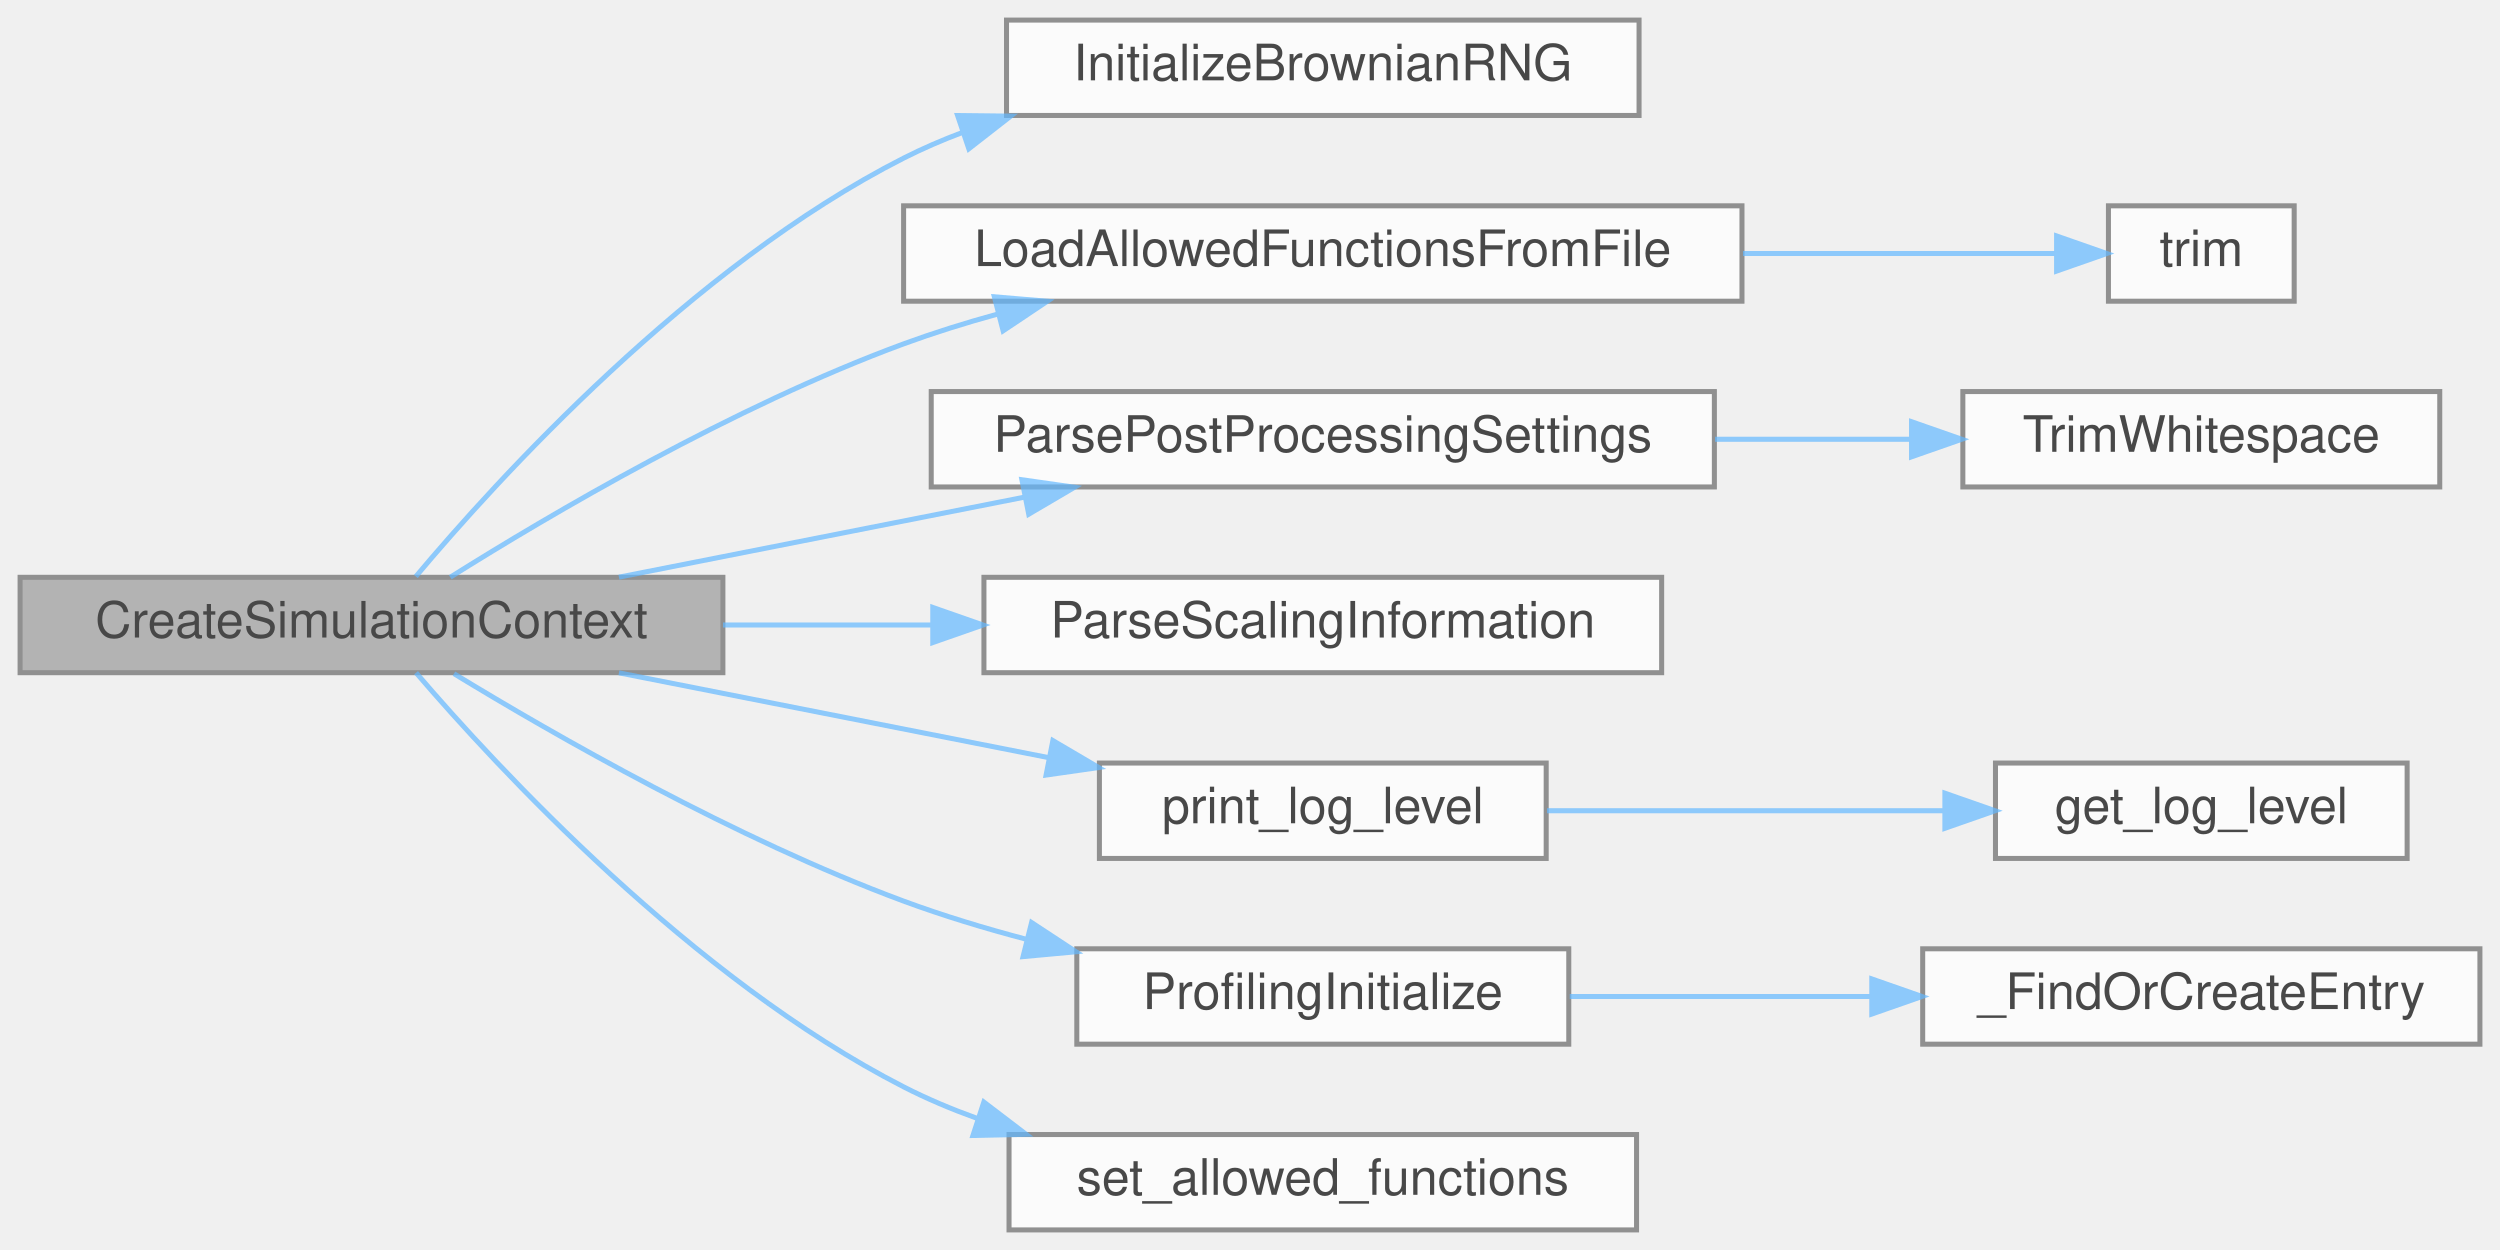
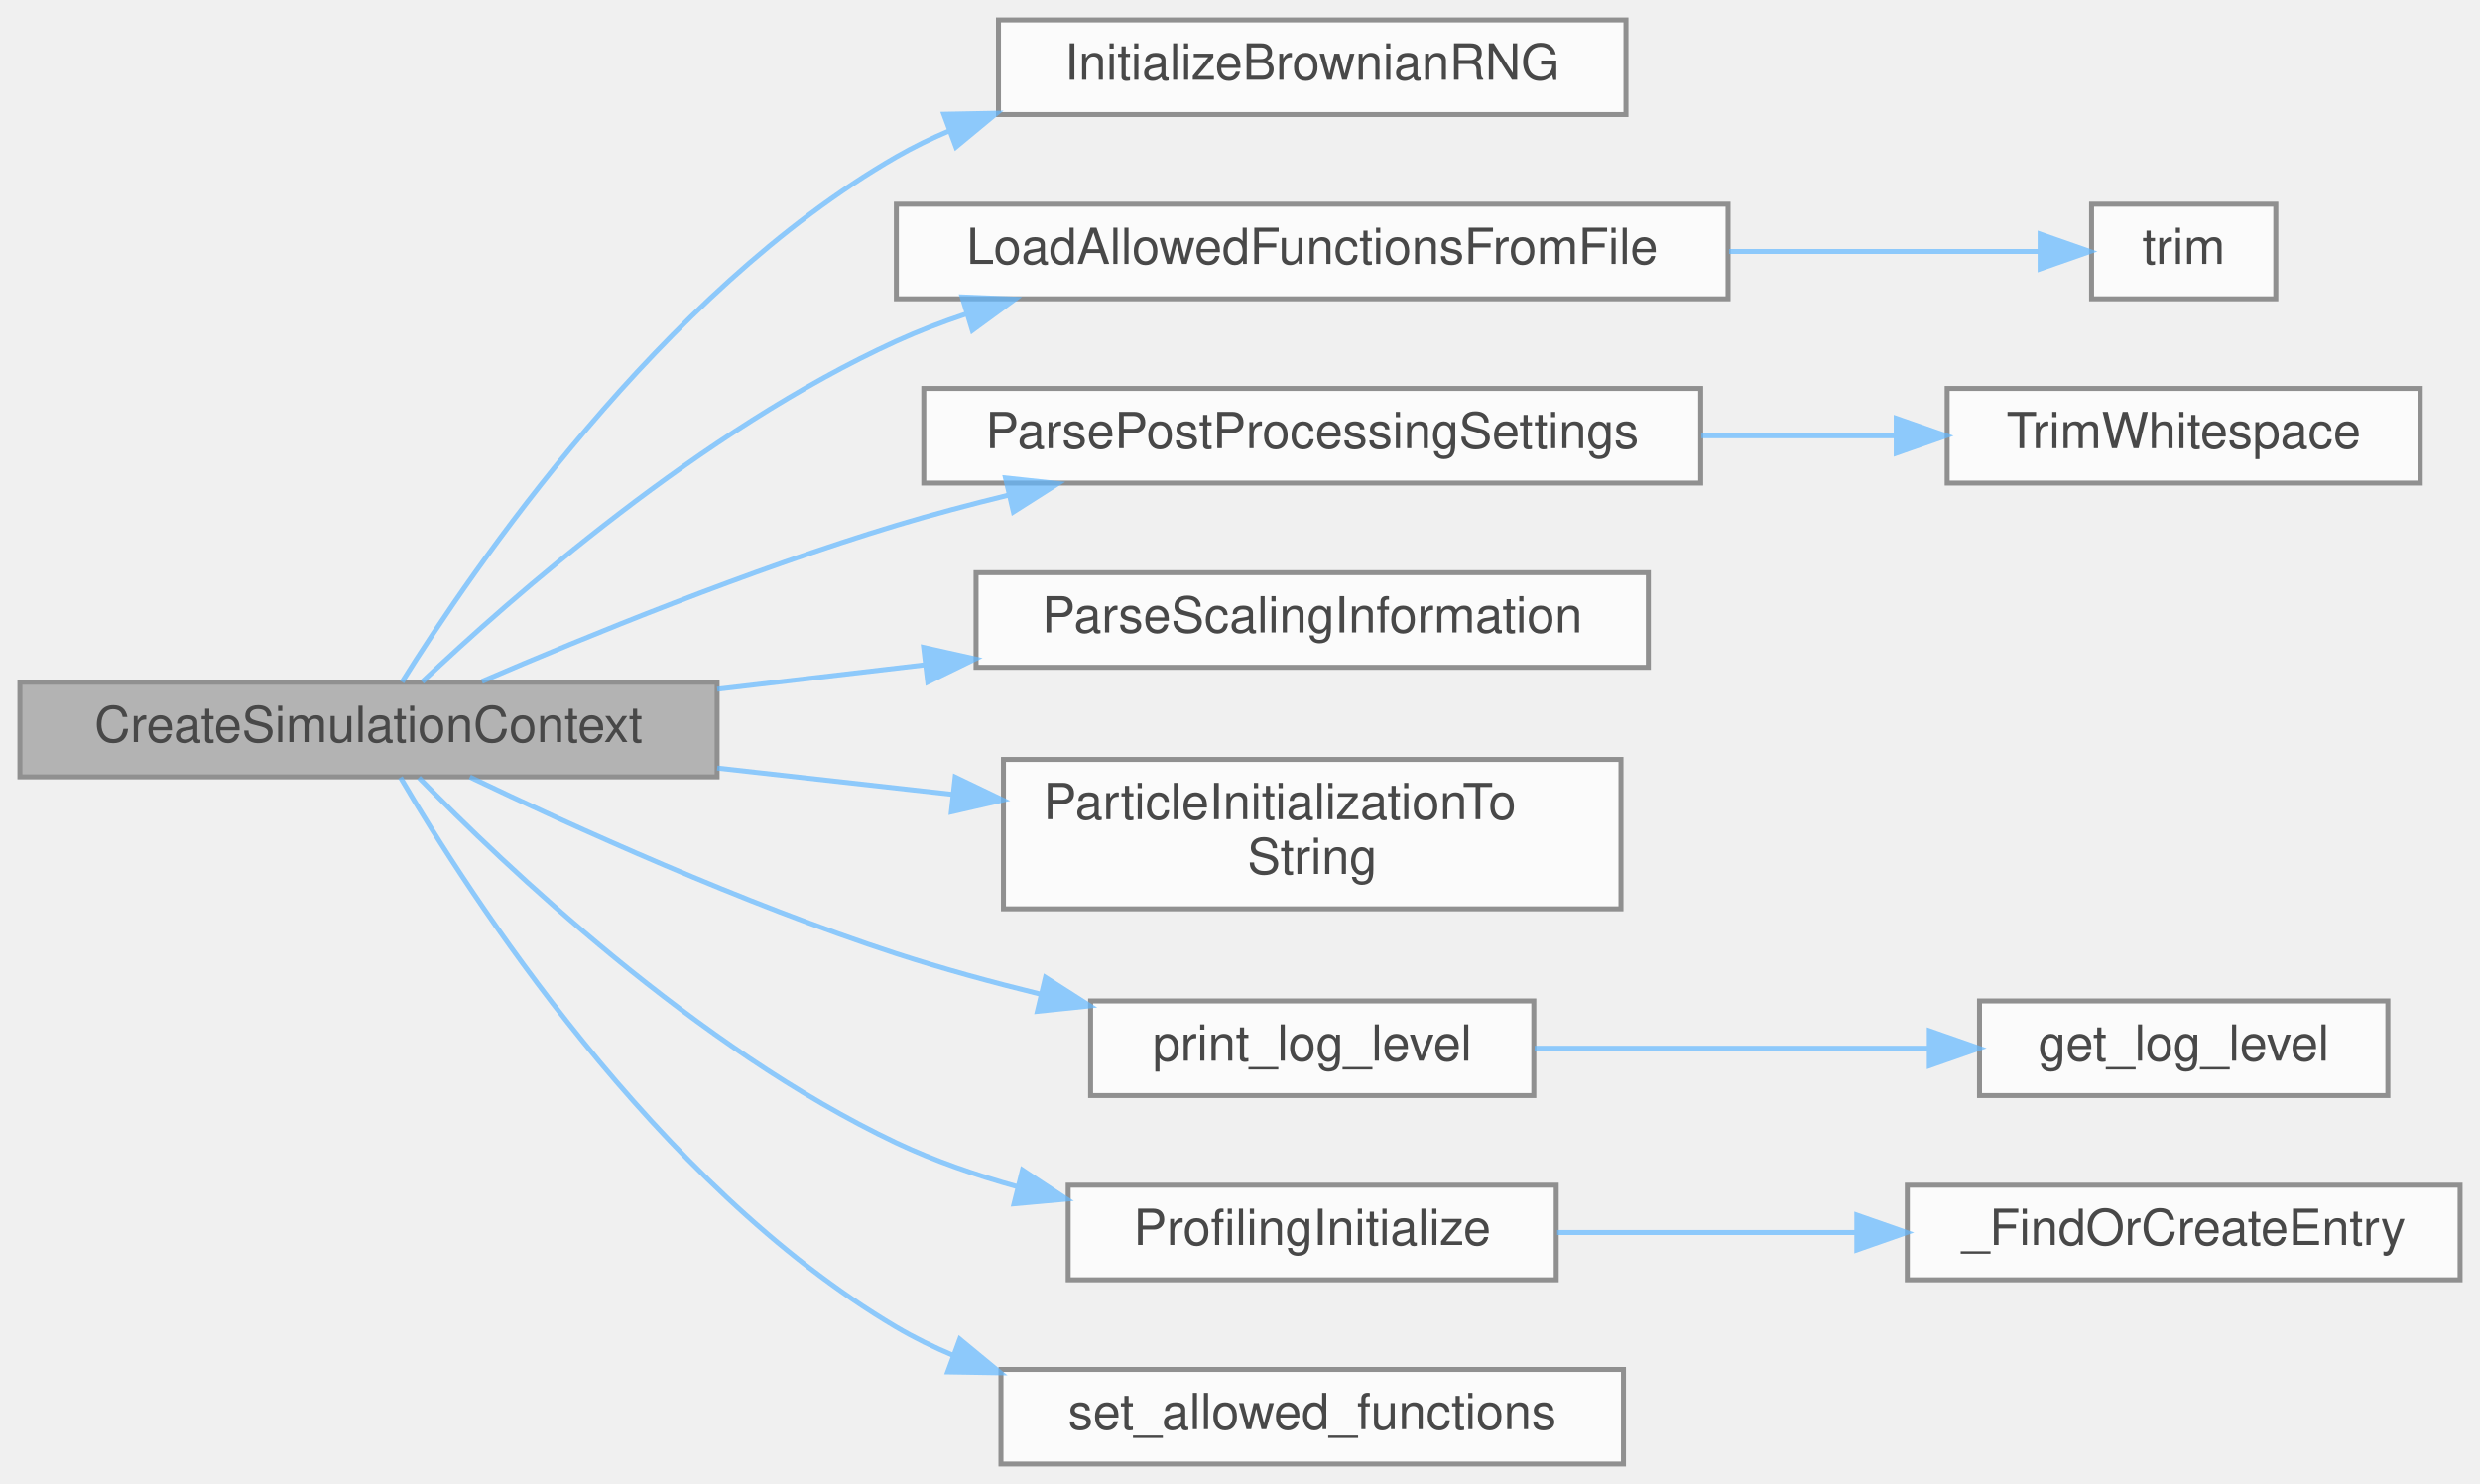
- <svg xmlns="http://www.w3.org/2000/svg" xmlns:xlink="http://www.w3.org/1999/xlink" width="498pt" height="249pt" viewBox="0.00 0.00 498.00 249.00">
+ <svg xmlns="http://www.w3.org/2000/svg" xmlns:xlink="http://www.w3.org/1999/xlink" width="498pt" height="298pt" viewBox="0.00 0.00 498.00 298.00">
  <svg id="main" version="1.1" xml:space="preserve">
    <style type="text/css">
.node, .edge {opacity: 0.7;}
.node.selected, .edge.selected {opacity: 1;}
.edge:hover path { stroke: red; }
.edge:hover polygon { stroke: red; fill: red; }
</style>
    <svg id="graph" class="graph">
-       <g id="graph0" class="graph" transform="scale(1 1) rotate(0) translate(4 245)">
+       <g id="graph0" class="graph" transform="scale(1 1) rotate(0) translate(4 294)">
        <g id="Node000001" class="node">
          <g id="a_Node000001">
            <a xlink:title="Allocates and populates the master SimulationContext object.">
-               <polygon fill="#999999" stroke="#666666" points="140,-130 0,-130 0,-111 140,-111 140,-130" />
-               <text text-anchor="middle" x="70" y="-118" font-family="Helvetica,sans-Serif" font-size="10.00">CreateSimulationContext</text>
+               <polygon fill="#999999" stroke="#666666" points="140,-157 0,-157 0,-138 140,-138 140,-157" />
+               <text text-anchor="middle" x="70" y="-145" font-family="Helvetica,sans-Serif" font-size="10.00">CreateSimulationContext</text>
            </a>
          </g>
        </g>
        <g id="Node000002" class="node">
          <g id="a_Node000002">
            <a xlink:href="setup_8c.html#a3d272474cdb944e7aefa407beafcf6b7" target="_top" xlink:title="Initializes a single master RNG for time-stepping physics (Brownian motion).">
-               <polygon fill="white" stroke="#666666" points="322.5,-241 196.5,-241 196.5,-222 322.5,-222 322.5,-241" />
-               <text text-anchor="middle" x="259.5" y="-229" font-family="Helvetica,sans-Serif" font-size="10.00">InitializeBrownianRNG</text>
+               <polygon fill="white" stroke="#666666" points="322.5,-290 196.5,-290 196.5,-271 322.5,-271 322.5,-290" />
+               <text text-anchor="middle" x="259.5" y="-278" font-family="Helvetica,sans-Serif" font-size="10.00">InitializeBrownianRNG</text>
            </a>
          </g>
        </g>
        <g id="edge1_Node000001_Node000002" class="edge">
          <g id="a_edge1_Node000001_Node000002">
            <a xlink:title=" ">
-               <path fill="none" stroke="#63b8ff" d="M78.83,-130.16C94.9,-149.29 133.66,-192 176,-213.5 179.75,-215.4 183.7,-217.11 187.75,-218.63" />
-               <polygon fill="#63b8ff" stroke="#63b8ff" points="186.75,-221.99 197.34,-221.87 188.99,-215.36 186.75,-221.99" />
+               <path fill="none" stroke="#63b8ff" d="M76.73,-157.05C90.66,-179.39 128.68,-235.23 176,-262.5 179.4,-264.46 183,-266.21 186.71,-267.77" />
+               <polygon fill="#63b8ff" stroke="#63b8ff" points="185.53,-271.06 196.12,-271.26 187.96,-264.5 185.53,-271.06" />
            </a>
          </g>
        </g>
        <g id="Node000003" class="node">
          <g id="a_Node000003">
            <a xlink:href="logging_8c.html#a6c0ddc8d3a828f3ab26c557ba0aedf75" target="_top" xlink:title="Load function names from a text file.">
-               <polygon fill="white" stroke="#666666" points="343,-204 176,-204 176,-185 343,-185 343,-204" />
-               <text text-anchor="middle" x="259.5" y="-192" font-family="Helvetica,sans-Serif" font-size="10.00">LoadAllowedFunctionsFromFile</text>
+               <polygon fill="white" stroke="#666666" points="343,-253 176,-253 176,-234 343,-234 343,-253" />
+               <text text-anchor="middle" x="259.5" y="-241" font-family="Helvetica,sans-Serif" font-size="10.00">LoadAllowedFunctionsFromFile</text>
            </a>
          </g>
        </g>
        <g id="edge2_Node000001_Node000003" class="edge">
          <g id="a_edge2_Node000001_Node000003">
            <a xlink:title=" ">
-               <path fill="none" stroke="#63b8ff" d="M85.69,-130.02C105.46,-142.43 142.07,-164.02 176,-176.5 181.96,-178.69 188.26,-180.66 194.63,-182.41" />
-               <polygon fill="#63b8ff" stroke="#63b8ff" points="194.07,-185.88 204.63,-184.99 195.82,-179.1 194.07,-185.88" />
+               <path fill="none" stroke="#63b8ff" d="M80.78,-157.08C98.32,-173.68 136.93,-207.73 176,-225.5 180.44,-227.52 185.11,-229.32 189.89,-230.92" />
+               <polygon fill="#63b8ff" stroke="#63b8ff" points="189.21,-234.37 199.8,-233.93 191.25,-227.67 189.21,-234.37" />
            </a>
          </g>
        </g>
        <g id="Node000005" class="node">
          <g id="a_Node000005">
            <a xlink:href="io_8c.html#a048b921bc98a7354369a176193c2bd62" target="_top" xlink:title="Initializes post-processing settings from a config file and command-line overrides.">
-               <polygon fill="white" stroke="#666666" points="337.5,-167 181.5,-167 181.5,-148 337.5,-148 337.5,-167" />
-               <text text-anchor="middle" x="259.5" y="-155" font-family="Helvetica,sans-Serif" font-size="10.00">ParsePostProcessingSettings</text>
+               <polygon fill="white" stroke="#666666" points="337.5,-216 181.5,-216 181.5,-197 337.5,-197 337.5,-216" />
+               <text text-anchor="middle" x="259.5" y="-204" font-family="Helvetica,sans-Serif" font-size="10.00">ParsePostProcessingSettings</text>
            </a>
          </g>
        </g>
        <g id="edge4_Node000001_Node000005" class="edge">
          <g id="a_edge4_Node000001_Node000005">
            <a xlink:title=" ">
-               <path fill="none" stroke="#63b8ff" d="M119.29,-130.03C143.9,-134.89 174.04,-140.83 199.97,-145.95" />
-               <polygon fill="#63b8ff" stroke="#63b8ff" points="199.56,-149.44 210.05,-147.94 200.92,-142.57 199.56,-149.44" />
+               <path fill="none" stroke="#63b8ff" d="M92.77,-157.16C113.76,-166.2 146.59,-179.61 176,-188.5 183.22,-190.68 190.87,-192.71 198.49,-194.57" />
+               <polygon fill="#63b8ff" stroke="#63b8ff" points="197.91,-198.03 208.44,-196.9 199.5,-191.21 197.91,-198.03" />
            </a>
          </g>
        </g>
        <g id="Node000007" class="node">
          <g id="a_Node000007">
            <a xlink:href="io_8c.html#a10269cd4ddae9d1a84b84de3e2913158" target="_top" xlink:title="Parses physical scaling parameters from command-line options.">
-               <polygon fill="white" stroke="#666666" points="327,-130 192,-130 192,-111 327,-111 327,-130" />
-               <text text-anchor="middle" x="259.5" y="-118" font-family="Helvetica,sans-Serif" font-size="10.00">ParseScalingInformation</text>
+               <polygon fill="white" stroke="#666666" points="327,-179 192,-179 192,-160 327,-160 327,-179" />
+               <text text-anchor="middle" x="259.5" y="-167" font-family="Helvetica,sans-Serif" font-size="10.00">ParseScalingInformation</text>
            </a>
          </g>
        </g>
        <g id="edge6_Node000001_Node000007" class="edge">
          <g id="a_edge6_Node000001_Node000007">
            <a xlink:title=" ">
-               <path fill="none" stroke="#63b8ff" d="M140.02,-120.5C153.5,-120.5 167.71,-120.5 181.44,-120.5" />
-               <polygon fill="#63b8ff" stroke="#63b8ff" points="181.81,-124 191.81,-120.5 181.81,-117 181.81,-124" />
+               <path fill="none" stroke="#63b8ff" d="M140.02,-155.6C153.63,-157.2 167.99,-158.88 181.84,-160.51" />
+               <polygon fill="#63b8ff" stroke="#63b8ff" points="181.47,-163.99 191.81,-161.68 182.29,-157.03 181.47,-163.99" />
            </a>
          </g>
        </g>
        <g id="Node000008" class="node">
          <g id="a_Node000008">
+             <a xlink:href="logging_8c.html#af6a49ace337712dba2527fbaeece4138" target="_top" xlink:title="Helper function to convert ParticleInitialization to a string representation.">
+               <polygon fill="white" stroke="#666666" points="321.5,-141.5 197.5,-141.5 197.5,-111.5 321.5,-111.5 321.5,-141.5" />
+               <text text-anchor="start" x="205.5" y="-129.5" font-family="Helvetica,sans-Serif" font-size="10.00">ParticleInitializationTo</text>
+               <text text-anchor="middle" x="259.5" y="-118.5" font-family="Helvetica,sans-Serif" font-size="10.00">String</text>
+             </a>
+           </g>
+         </g>
+         <g id="edge7_Node000001_Node000008" class="edge">
+           <g id="a_edge7_Node000001_Node000008">
+             <a xlink:title=" ">
+               <path fill="none" stroke="#63b8ff" d="M140.02,-139.77C155.44,-138.04 171.82,-136.21 187.32,-134.47" />
+               <polygon fill="#63b8ff" stroke="#63b8ff" points="187.81,-137.94 197.36,-133.35 187.04,-130.98 187.81,-137.94" />
+             </a>
+           </g>
+         </g>
+         <g id="Node000009" class="node">
+           <g id="a_Node000009">
            <a xlink:href="logging_8c.html#a4d4a385a6fac09d0e106eeb2dfde18ba" target="_top" xlink:title="Prints the current logging level to the console.">
              <polygon fill="white" stroke="#666666" points="304,-93 215,-93 215,-74 304,-74 304,-93" />
              <text text-anchor="middle" x="259.5" y="-81" font-family="Helvetica,sans-Serif" font-size="10.00">print_log_level</text>
            </a>
          </g>
        </g>
-         <g id="edge7_Node000001_Node000008" class="edge">
-           <g id="a_edge7_Node000001_Node000008">
-             <a xlink:title=" ">
-               <path fill="none" stroke="#63b8ff" d="M119.29,-110.97C145.46,-105.81 177.86,-99.41 204.82,-94.09" />
-               <polygon fill="#63b8ff" stroke="#63b8ff" points="205.73,-97.48 214.86,-92.11 204.38,-90.61 205.73,-97.48" />
-             </a>
-           </g>
-         </g>
-         <g id="Node000010" class="node">
-           <g id="a_Node000010">
+         <g id="edge8_Node000001_Node000009" class="edge">
+           <g id="a_edge8_Node000001_Node000009">
+             <a xlink:title=" ">
+               <path fill="none" stroke="#63b8ff" d="M90.34,-137.97C111.1,-128.03 145.27,-112.53 176,-102.5 185.23,-99.49 195.19,-96.76 204.89,-94.38" />
+               <polygon fill="#63b8ff" stroke="#63b8ff" points="205.93,-97.73 214.86,-92.02 204.32,-90.92 205.93,-97.73" />
+             </a>
+           </g>
+         </g>
+         <g id="Node000011" class="node">
+           <g id="a_Node000011">
            <a xlink:href="logging_8c.html#ac4f5428199f6cd908056ad3e0ead934f" target="_top" xlink:title="Initializes the custom profiling system using configuration from SimCtx.">
              <polygon fill="white" stroke="#666666" points="308.5,-56 210.5,-56 210.5,-37 308.5,-37 308.5,-56" />
              <text text-anchor="middle" x="259.5" y="-44" font-family="Helvetica,sans-Serif" font-size="10.00">ProfilingInitialize</text>
            </a>
          </g>
        </g>
-         <g id="edge9_Node000001_Node000010" class="edge">
-           <g id="a_edge9_Node000001_Node000010">
-             <a xlink:title=" ">
-               <path fill="none" stroke="#63b8ff" d="M86.43,-110.8C106.4,-98.63 142.61,-77.86 176,-65.5 183.83,-62.6 192.24,-60.06 200.6,-57.85" />
-               <polygon fill="#63b8ff" stroke="#63b8ff" points="201.49,-61.23 210.34,-55.41 199.79,-54.44 201.49,-61.23" />
-             </a>
-           </g>
-         </g>
-         <g id="Node000012" class="node">
-           <g id="a_Node000012">
+         <g id="edge10_Node000001_Node000011" class="edge">
+           <g id="a_edge10_Node000001_Node000011">
+             <a xlink:title=" ">
+               <path fill="none" stroke="#63b8ff" d="M80.11,-137.84C97.18,-120.34 135.88,-83.48 176,-64.5 183.62,-60.9 191.98,-58 200.36,-55.68" />
+               <polygon fill="#63b8ff" stroke="#63b8ff" points="201.32,-59.05 210.17,-53.21 199.62,-52.26 201.32,-59.05" />
+             </a>
+           </g>
+         </g>
+         <g id="Node000013" class="node">
+           <g id="a_Node000013">
            <a xlink:href="logging_8c.html#a0c30361e55f762e47599a9e2a5999d24" target="_top" xlink:title="Sets the global list of function names that are allowed to log.">
              <polygon fill="white" stroke="#666666" points="322,-19 197,-19 197,0 322,0 322,-19" />
              <text text-anchor="middle" x="259.5" y="-7" font-family="Helvetica,sans-Serif" font-size="10.00">set_allowed_functions</text>
            </a>
          </g>
        </g>
-         <g id="edge11_Node000001_Node000012" class="edge">
-           <g id="a_edge11_Node000001_Node000012">
-             <a xlink:title=" ">
-               <path fill="none" stroke="#63b8ff" d="M78.88,-110.99C95.03,-92.14 133.93,-50.03 176,-28.5 180.62,-26.13 185.54,-24.06 190.59,-22.24" />
-               <polygon fill="#63b8ff" stroke="#63b8ff" points="191.98,-25.47 200.4,-19.05 189.81,-18.81 191.98,-25.47" />
+         <g id="edge12_Node000001_Node000013" class="edge">
+           <g id="a_edge12_Node000001_Node000013">
+             <a xlink:title=" ">
+               <path fill="none" stroke="#63b8ff" d="M76.42,-137.87C89.94,-114.79 127.61,-56.07 176,-27.5 179.62,-25.36 183.47,-23.48 187.44,-21.81" />
+               <polygon fill="#63b8ff" stroke="#63b8ff" points="188.73,-25.07 196.9,-18.33 186.31,-18.5 188.73,-25.07" />
            </a>
          </g>
        </g>
        <g id="Node000004" class="node">
          <g id="a_Node000004">
            <a xlink:href="logging_8c.html#a6b21b3f128c91055d8784740fcf05519" target="_top" xlink:title=" ">
-               <polygon fill="white" stroke="#666666" points="453,-204 416,-204 416,-185 453,-185 453,-204" />
-               <text text-anchor="middle" x="434.5" y="-192" font-family="Helvetica,sans-Serif" font-size="10.00">trim</text>
+               <polygon fill="white" stroke="#666666" points="453,-253 416,-253 416,-234 453,-234 453,-253" />
+               <text text-anchor="middle" x="434.5" y="-241" font-family="Helvetica,sans-Serif" font-size="10.00">trim</text>
            </a>
          </g>
        </g>
        <g id="edge3_Node000003_Node000004" class="edge">
          <g id="a_edge3_Node000003_Node000004">
            <a xlink:title=" ">
-               <path fill="none" stroke="#63b8ff" d="M343.2,-194.5C365.58,-194.5 388.29,-194.5 405.34,-194.5" />
-               <polygon fill="#63b8ff" stroke="#63b8ff" points="405.67,-198 415.67,-194.5 405.67,-191 405.67,-198" />
+               <path fill="none" stroke="#63b8ff" d="M343.2,-243.5C365.58,-243.5 388.29,-243.5 405.34,-243.5" />
+               <polygon fill="#63b8ff" stroke="#63b8ff" points="405.67,-247 415.67,-243.5 405.67,-240 405.67,-247" />
            </a>
          </g>
        </g>
        <g id="Node000006" class="node">
          <g id="a_Node000006">
            <a xlink:href="io_8c.html#a61850e757fea41eb461a930936c34401" target="_top" xlink:title="Trims leading and trailing whitespace from a string in-place.">
-               <polygon fill="white" stroke="#666666" points="482,-167 387,-167 387,-148 482,-148 482,-167" />
-               <text text-anchor="middle" x="434.5" y="-155" font-family="Helvetica,sans-Serif" font-size="10.00">TrimWhitespace</text>
+               <polygon fill="white" stroke="#666666" points="482,-216 387,-216 387,-197 482,-197 482,-216" />
+               <text text-anchor="middle" x="434.5" y="-204" font-family="Helvetica,sans-Serif" font-size="10.00">TrimWhitespace</text>
            </a>
          </g>
        </g>
        <g id="edge5_Node000005_Node000006" class="edge">
          <g id="a_edge5_Node000005_Node000006">
            <a xlink:title=" ">
-               <path fill="none" stroke="#63b8ff" d="M337.64,-157.5C350.73,-157.5 364.12,-157.5 376.57,-157.5" />
-               <polygon fill="#63b8ff" stroke="#63b8ff" points="376.78,-161 386.78,-157.5 376.78,-154 376.78,-161" />
-             </a>
-           </g>
-         </g>
-         <g id="Node000009" class="node">
-           <g id="a_Node000009">
+               <path fill="none" stroke="#63b8ff" d="M337.64,-206.5C350.73,-206.5 364.12,-206.5 376.57,-206.5" />
+               <polygon fill="#63b8ff" stroke="#63b8ff" points="376.78,-210 386.78,-206.5 376.78,-203 376.78,-210" />
+             </a>
+           </g>
+         </g>
+         <g id="Node000010" class="node">
+           <g id="a_Node000010">
            <a xlink:href="logging_8c.html#a9585f583c260f40a73f2490914edc689" target="_top" xlink:title="Retrieves the current logging level from the environment variable LOG_LEVEL.">
              <polygon fill="white" stroke="#666666" points="475.5,-93 393.5,-93 393.5,-74 475.5,-74 475.5,-93" />
              <text text-anchor="middle" x="434.5" y="-81" font-family="Helvetica,sans-Serif" font-size="10.00">get_log_level</text>
            </a>
          </g>
        </g>
-         <g id="edge8_Node000008_Node000009" class="edge">
-           <g id="a_edge8_Node000008_Node000009">
+         <g id="edge9_Node000009_Node000010" class="edge">
+           <g id="a_edge9_Node000009_Node000010">
            <a xlink:title=" ">
              <path fill="none" stroke="#63b8ff" d="M304.16,-83.5C328.26,-83.5 358.31,-83.5 383.37,-83.5" />
              <polygon fill="#63b8ff" stroke="#63b8ff" points="383.42,-87 393.42,-83.5 383.42,-80 383.42,-87" />
            </a>
          </g>
        </g>
-         <g id="Node000011" class="node">
-           <g id="a_Node000011">
+         <g id="Node000012" class="node">
+           <g id="a_Node000012">
            <a xlink:href="logging_8c.html#a8fbe318914200aec241a83c62863537a" target="_top" xlink:title=" ">
              <polygon fill="white" stroke="#666666" points="490,-56 379,-56 379,-37 490,-37 490,-56" />
              <text text-anchor="middle" x="434.5" y="-44" font-family="Helvetica,sans-Serif" font-size="10.00">_FindOrCreateEntry</text>
            </a>
          </g>
        </g>
-         <g id="edge10_Node000010_Node000011" class="edge">
-           <g id="a_edge10_Node000010_Node000011">
+         <g id="edge11_Node000011_Node000012" class="edge">
+           <g id="a_edge11_Node000011_Node000012">
            <a xlink:title=" ">
              <path fill="none" stroke="#63b8ff" d="M308.69,-46.5C327.25,-46.5 348.76,-46.5 368.64,-46.5" />
              <polygon fill="#63b8ff" stroke="#63b8ff" points="368.86,-50 378.86,-46.5 368.86,-43 368.86,-50" />
            </a>
          </g>
        </g>
      </g>
    </svg>
  </svg>
  <style type="text/css">

[data-mouse-over-selected='false'] { opacity: 0.7; }
[data-mouse-over-selected='true']  { opacity: 1.0; }

</style>
</svg>
